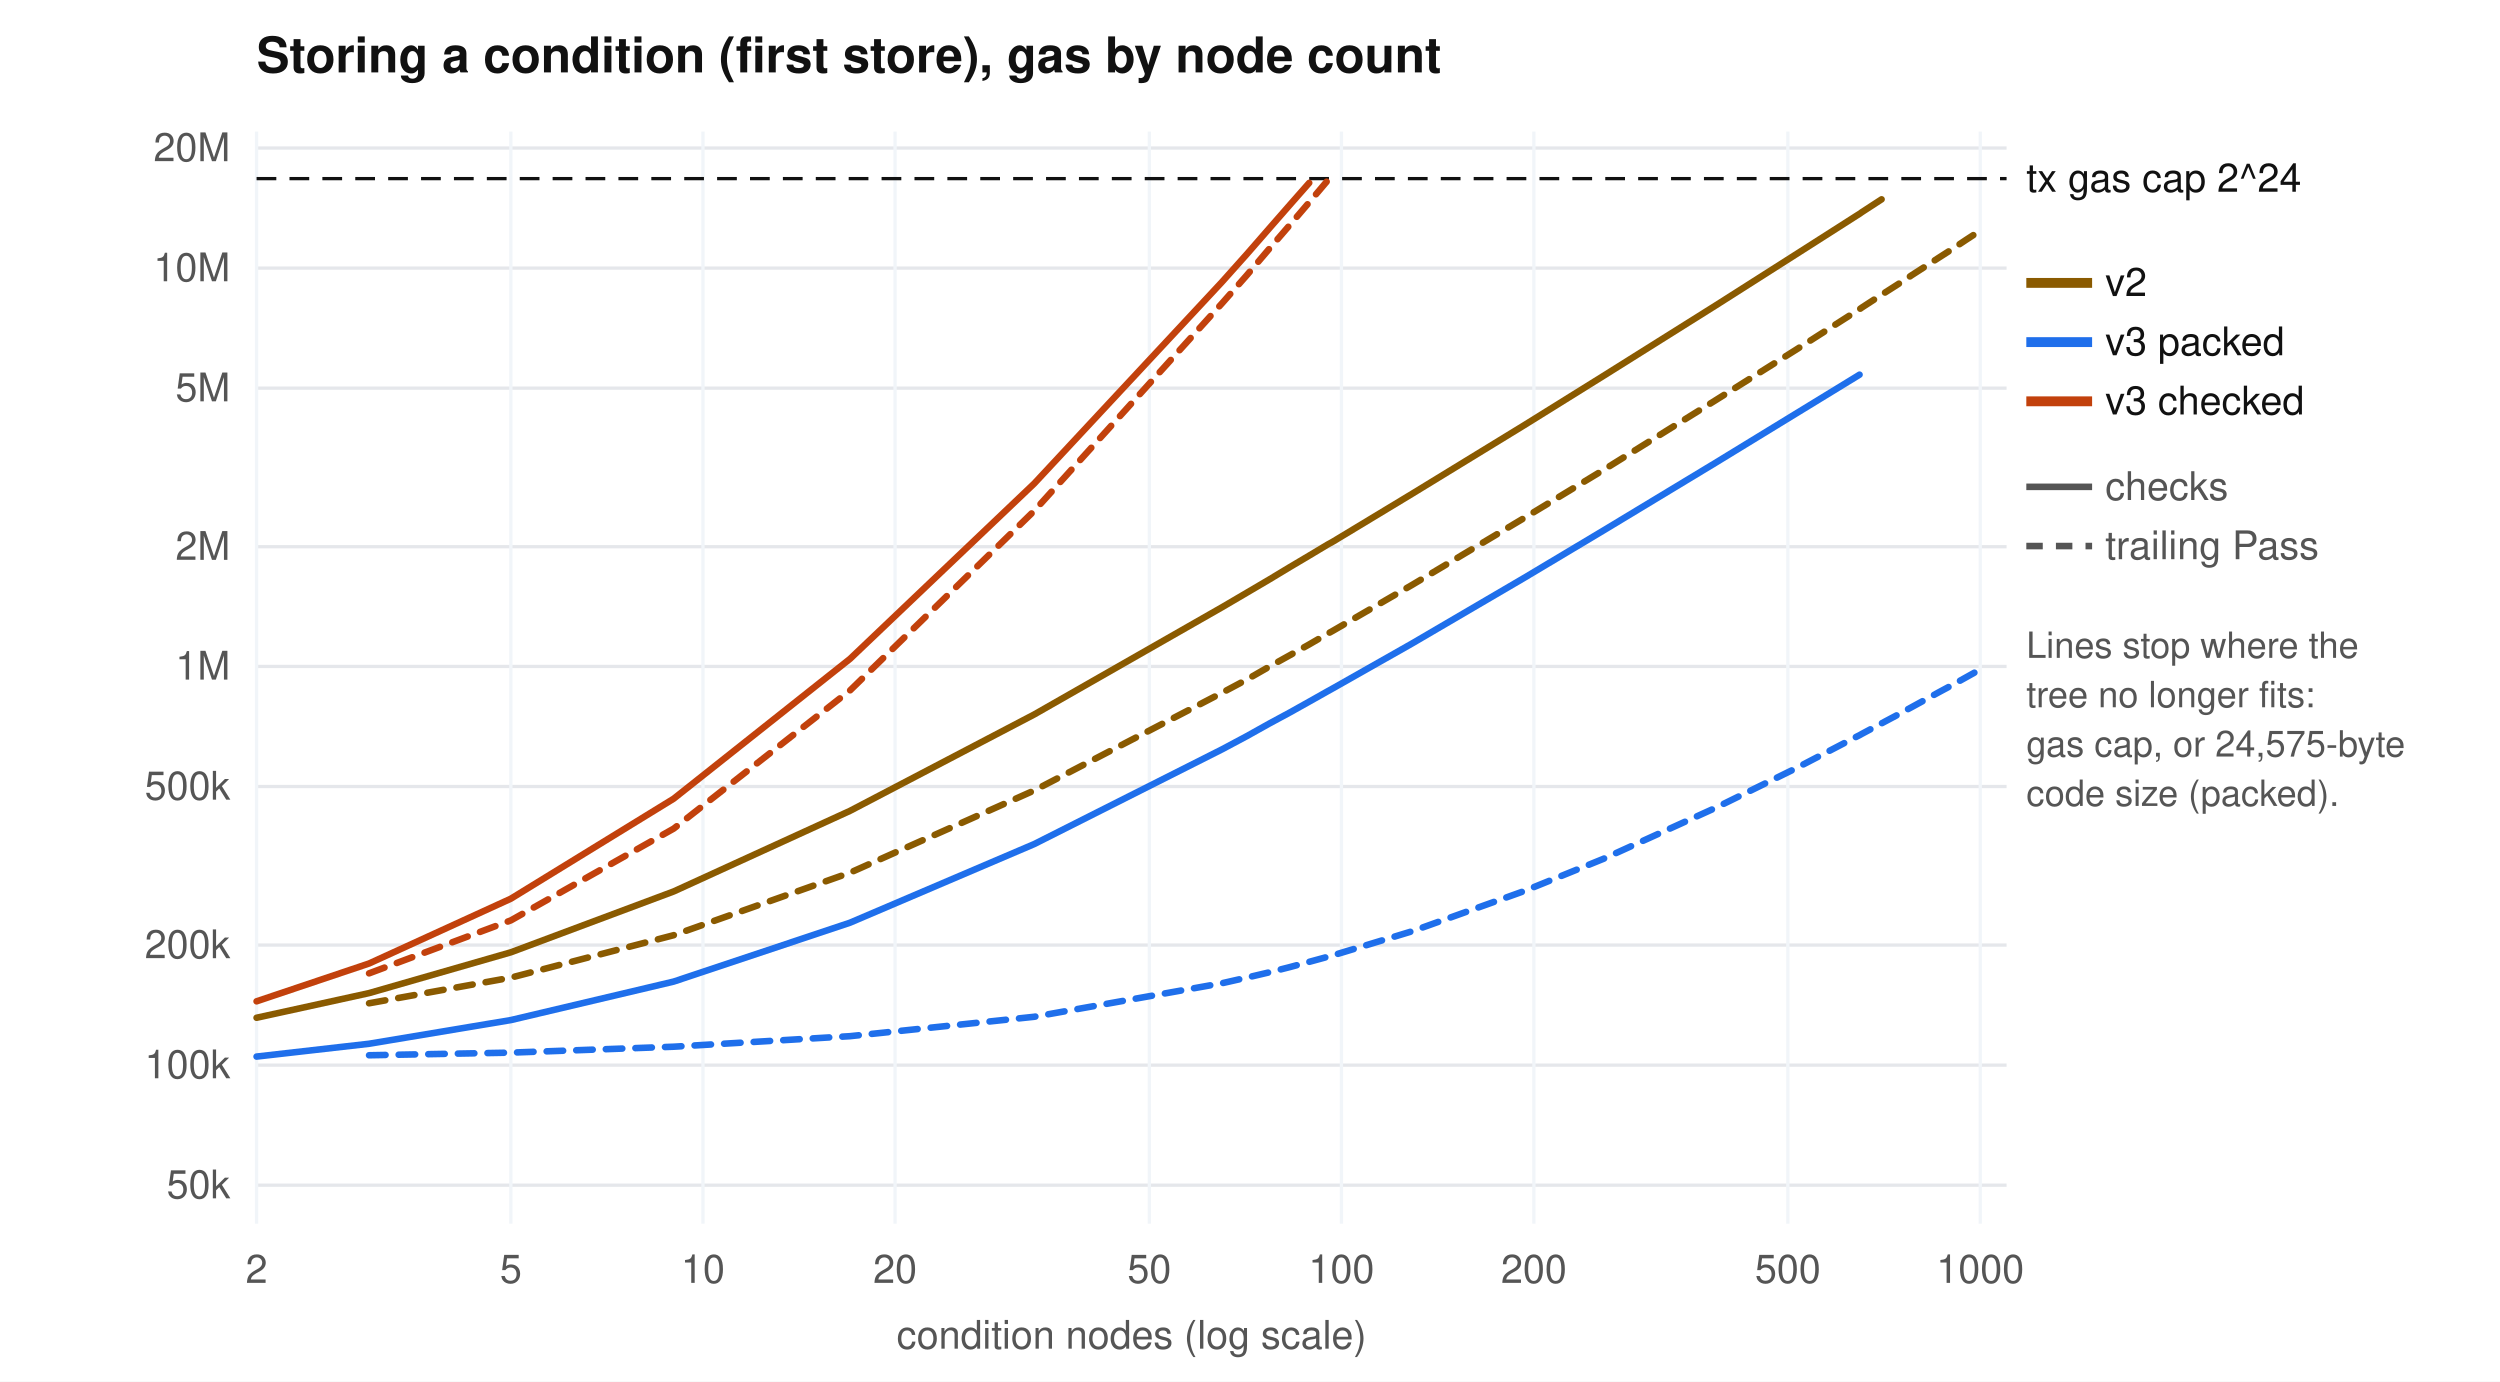
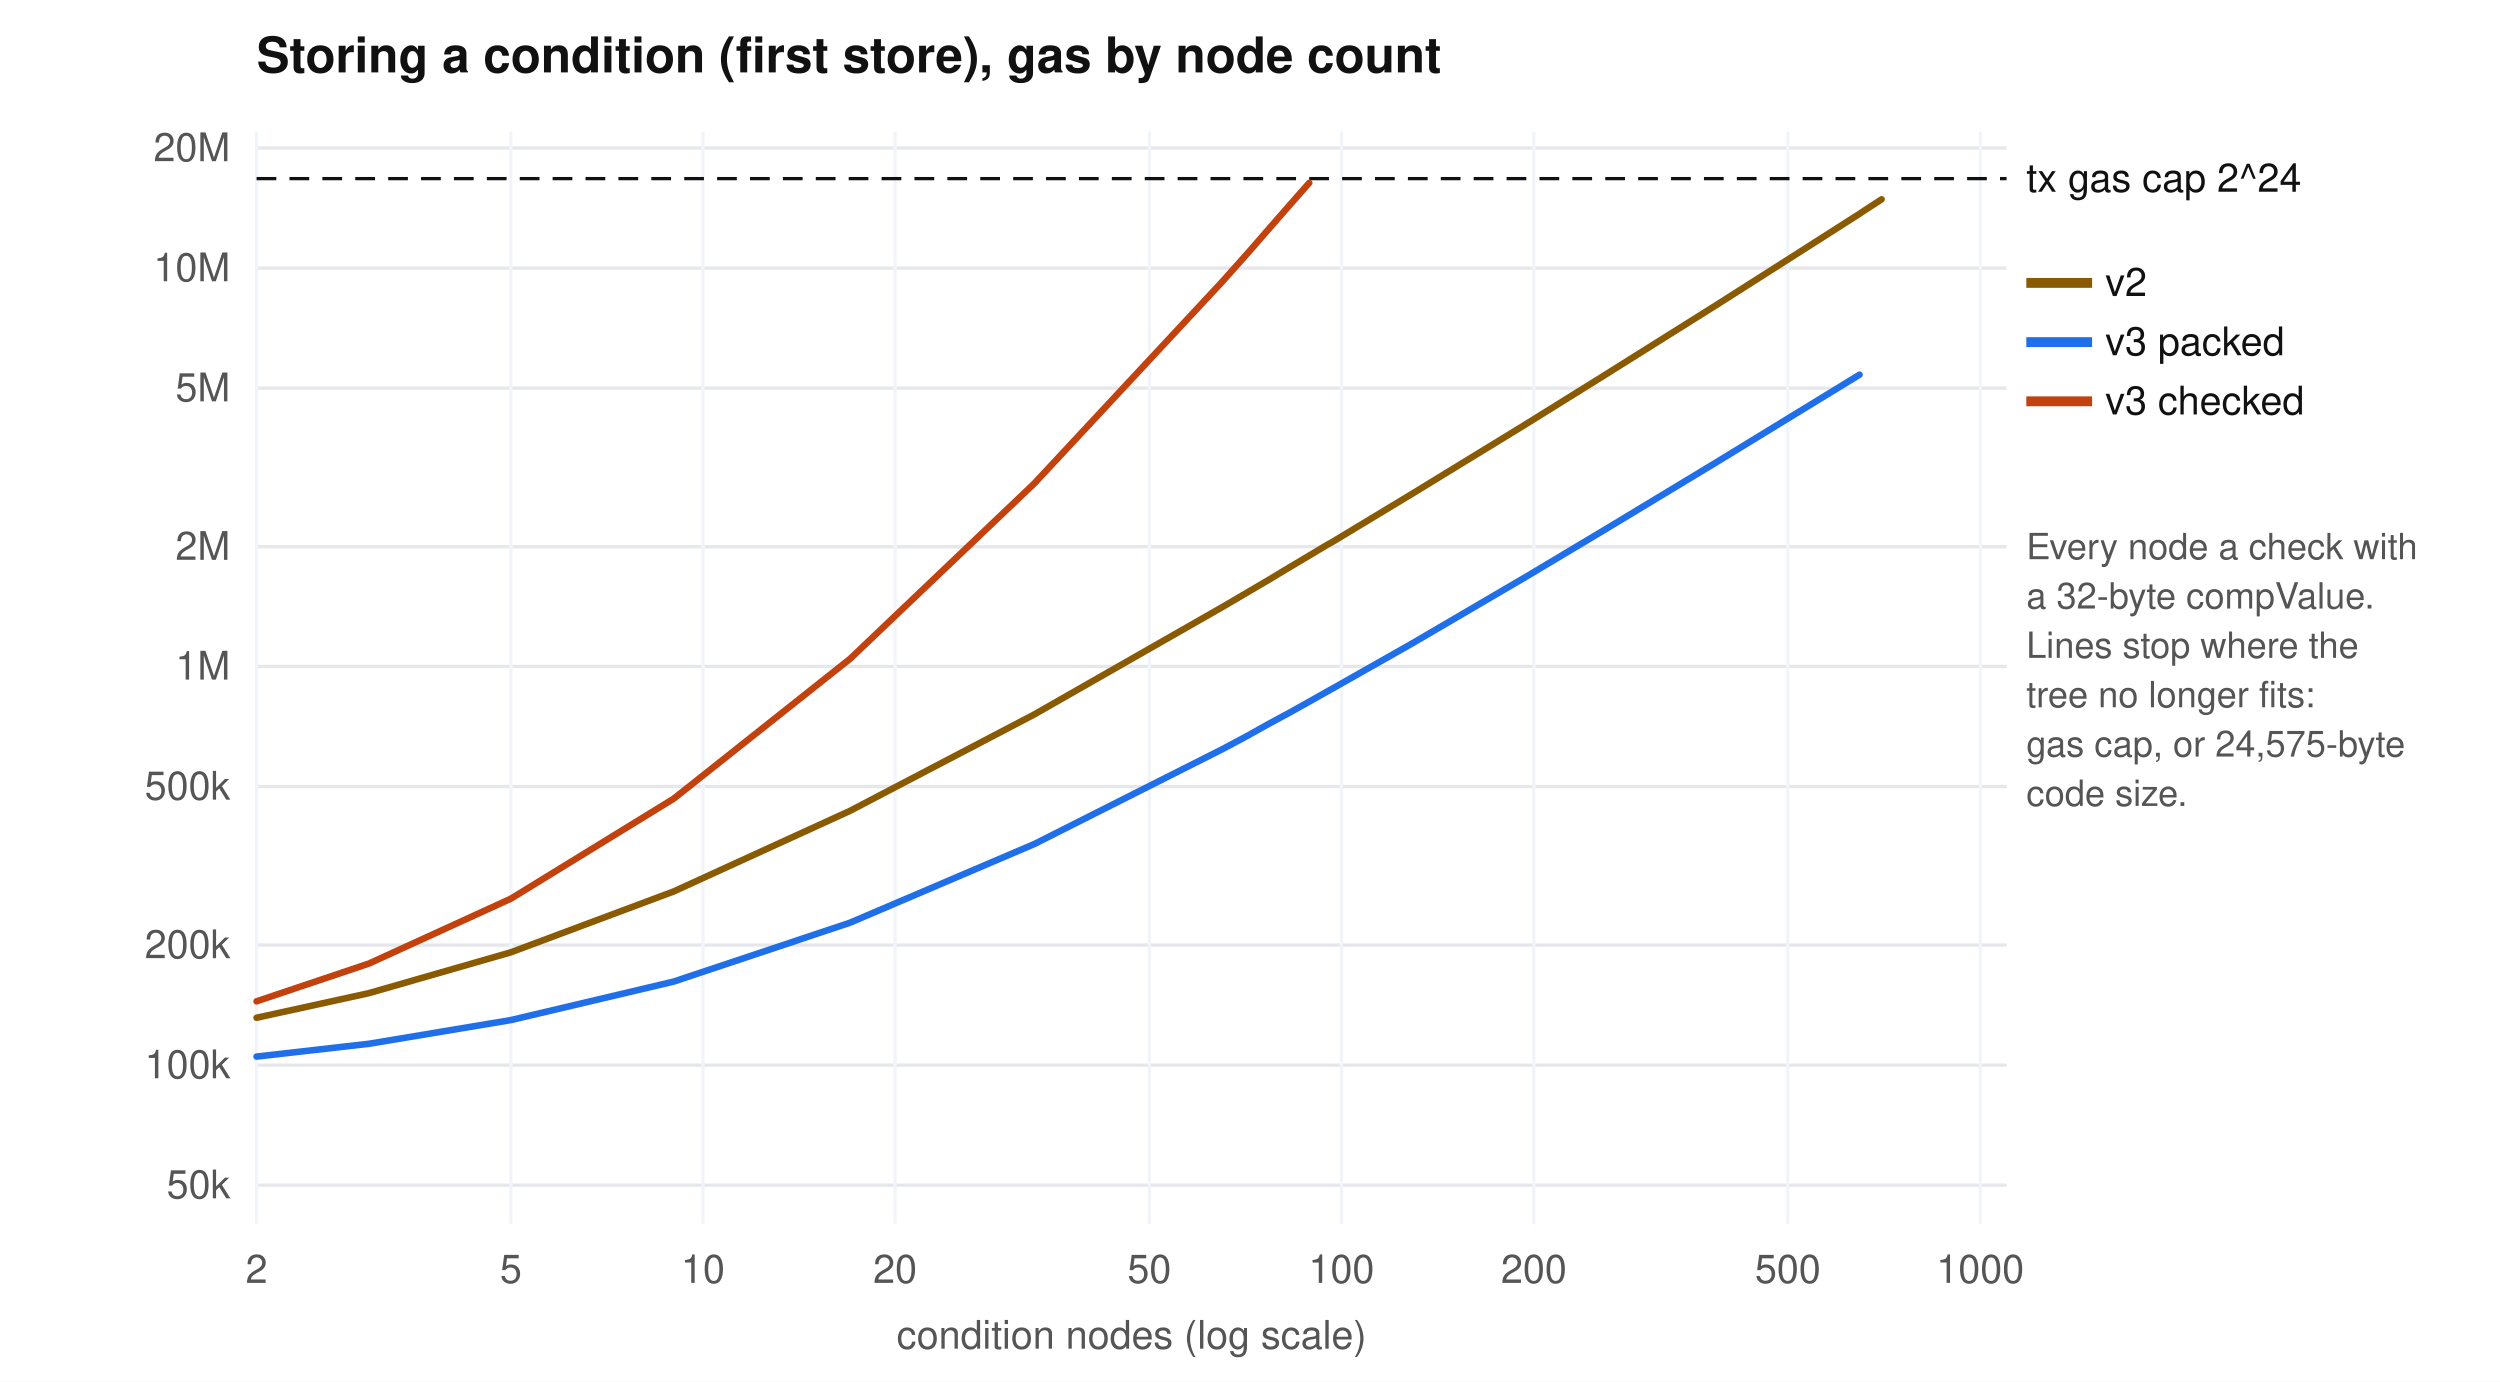
<svg xmlns="http://www.w3.org/2000/svg" viewBox="0 0 760 420" width="760" height="420" font-family="Helvetica, Arial, sans-serif" font-size="12">
  <rect width="760" height="420" fill="#ffffff" />
  <text x="78" y="22" font-size="15" font-weight="600" fill="#111">Storing a condition (first store), gas by node count</text>
  <line x1="78" x2="610" y1="360.3" y2="360.3" stroke="#e5e7eb" />
  <text x="70" y="364.3" text-anchor="end" fill="#555">50k</text>
  <line x1="78" x2="610" y1="323.8" y2="323.8" stroke="#e5e7eb" />
  <text x="70" y="327.8" text-anchor="end" fill="#555">100k</text>
  <line x1="78" x2="610" y1="287.3" y2="287.3" stroke="#e5e7eb" />
  <text x="70" y="291.3" text-anchor="end" fill="#555">200k</text>
  <line x1="78" x2="610" y1="239.1" y2="239.1" stroke="#e5e7eb" />
  <text x="70" y="243.1" text-anchor="end" fill="#555">500k</text>
  <line x1="78" x2="610" y1="202.6" y2="202.6" stroke="#e5e7eb" />
  <text x="70" y="206.6" text-anchor="end" fill="#555">1M</text>
  <line x1="78" x2="610" y1="166.2" y2="166.2" stroke="#e5e7eb" />
  <text x="70" y="170.2" text-anchor="end" fill="#555">2M</text>
  <line x1="78" x2="610" y1="118.0" y2="118.0" stroke="#e5e7eb" />
  <text x="70" y="122.0" text-anchor="end" fill="#555">5M</text>
  <line x1="78" x2="610" y1="81.5" y2="81.5" stroke="#e5e7eb" />
  <text x="70" y="85.5" text-anchor="end" fill="#555">10M</text>
  <line x1="78" x2="610" y1="45.0" y2="45.0" stroke="#e5e7eb" />
  <text x="70" y="49.0" text-anchor="end" fill="#555">20M</text>
  <line x1="78.0" x2="78.0" y1="40" y2="372" stroke="#f1f5f9" />
  <text x="78.0" y="390" text-anchor="middle" fill="#555">2</text>
  <line x1="155.3" x2="155.3" y1="40" y2="372" stroke="#f1f5f9" />
  <text x="155.3" y="390" text-anchor="middle" fill="#555">5</text>
  <line x1="213.7" x2="213.7" y1="40" y2="372" stroke="#f1f5f9" />
  <text x="213.7" y="390" text-anchor="middle" fill="#555">10</text>
  <line x1="272.1" x2="272.1" y1="40" y2="372" stroke="#f1f5f9" />
  <text x="272.1" y="390" text-anchor="middle" fill="#555">20</text>
  <line x1="349.4" x2="349.4" y1="40" y2="372" stroke="#f1f5f9" />
  <text x="349.4" y="390" text-anchor="middle" fill="#555">50</text>
  <line x1="407.8" x2="407.8" y1="40" y2="372" stroke="#f1f5f9" />
  <text x="407.8" y="390" text-anchor="middle" fill="#555">100</text>
  <line x1="466.3" x2="466.3" y1="40" y2="372" stroke="#f1f5f9" />
  <text x="466.3" y="390" text-anchor="middle" fill="#555">200</text>
  <line x1="543.5" x2="543.5" y1="40" y2="372" stroke="#f1f5f9" />
  <text x="543.5" y="390" text-anchor="middle" fill="#555">500</text>
  <line x1="602.0" x2="602.0" y1="40" y2="372" stroke="#f1f5f9" />
  <text x="602.0" y="390" text-anchor="middle" fill="#555">1000</text>
  <text x="344" y="410" text-anchor="middle" fill="#555">condition nodes (log scale)</text>
  <line x1="78" x2="610" y1="54.3" y2="54.3" stroke="#111" stroke-dasharray="6 4" />
  <text x="616" y="58.3" fill="#111">tx gas cap 2^24</text>
  <path d="M78.0,309.4 L112.2,301.9 L155.3,289.5 L204.8,271.0 L258.4,246.5 L314.4,217.2 L371.5,184.6 L379.0,180.2 L385.8,176.2 L392.1,172.4 L398.0,168.9 L403.5,165.6 L405.3,164.6 L429.3,150.1 L463.3,129.3 L487.4,114.3 L521.5,92.9 L545.7,77.5 L564.5,65.5 L565.3,65.0 L566.0,64.5 L572.0,60.6" fill="none" stroke="#8a5a00" stroke-width="2" stroke-linejoin="round" stroke-linecap="round" />
-   <path d="M112.2,305.0 L155.3,297.2 L204.8,284.3 L258.4,265.3 L314.4,240.3 L371.5,210.6 L379.0,206.6 L385.8,202.7 L392.1,199.2 L398.0,195.9 L403.5,192.7 L405.3,191.7 L429.3,177.8 L463.3,157.5 L487.4,142.9 L521.5,121.7 L545.7,106.5 L564.5,94.5 L565.3,94.0 L566.0,93.5 L572.0,89.6 L576.7,86.6 L579.8,84.6 L581.1,83.7 L585.3,81.0 L589.3,78.4 L593.2,75.9 L597.7,72.9 L602.0,70.1" fill="none" stroke="#8a5a00" stroke-width="2" stroke-dasharray="5 4" stroke-linejoin="round" stroke-linecap="round" />
  <line x1="616" x2="636" y1="86" y2="86" stroke="#8a5a00" stroke-width="3" />
  <text x="640" y="90" fill="#111">v2</text>
  <path d="M78.0,321.2 L112.2,317.3 L155.3,310.1 L204.8,298.4 L258.4,280.5 L314.4,256.6 L371.5,227.8 L379.0,223.8 L385.8,220.0 L392.1,216.6 L398.0,213.3 L403.5,210.2 L405.3,209.2 L429.3,195.6 L463.3,175.7 L487.4,161.3 L521.5,140.7 L545.7,125.9 L564.5,114.4 L565.3,113.9" fill="none" stroke="#1f6feb" stroke-width="2" stroke-linejoin="round" stroke-linecap="round" />
-   <path d="M112.2,320.8 L155.3,320.0 L204.8,318.2 L258.4,315.0 L314.4,309.1 L371.5,298.9 L379.0,297.2 L385.8,295.6 L392.1,294.0 L398.0,292.4 L403.5,290.9 L405.3,290.4 L429.3,283.1 L463.3,270.9 L487.4,261.1 L521.5,245.6 L545.7,233.7 L564.5,223.9 L565.3,223.5 L566.0,223.1 L572.0,219.9 L576.7,217.4 L579.8,215.7 L581.1,215.0 L585.3,212.7 L589.3,210.5 L593.2,208.4 L597.7,205.9 L602.0,203.5" fill="none" stroke="#1f6feb" stroke-width="2" stroke-dasharray="5 4" stroke-linejoin="round" stroke-linecap="round" />
  <line x1="616" x2="636" y1="104" y2="104" stroke="#1f6feb" stroke-width="3" />
  <text x="640" y="108" fill="#111">v3 packed</text>
  <path d="M78.0,304.4 L112.2,292.9 L155.3,273.2 L204.8,242.8 L258.4,200.3 L314.4,147.0 L371.5,85.7 L379.0,77.3 L385.8,69.5 L392.1,62.3 L398.0,55.6" fill="none" stroke="#c2410c" stroke-width="2" stroke-linejoin="round" stroke-linecap="round" />
-   <path d="M112.2,295.9 L155.3,279.8 L204.8,251.9 L258.4,209.9 L314.4,155.3 L371.5,92.2 L379.0,83.7 L385.8,75.7 L392.1,68.4 L398.0,61.5 L403.5,55.0" fill="none" stroke="#c2410c" stroke-width="2" stroke-dasharray="5 4" stroke-linejoin="round" stroke-linecap="round" />
  <line x1="616" x2="636" y1="122" y2="122" stroke="#c2410c" stroke-width="3" />
  <text x="640" y="126" fill="#111">v3 checked</text>
-   <line x1="616" x2="636" y1="148" y2="148" stroke="#555" stroke-width="2" />
-   <text x="640" y="152" fill="#555">checks</text>
-   <line x1="616" x2="636" y1="166" y2="166" stroke="#555" stroke-width="2" stroke-dasharray="5 4" />
-   <text x="640" y="170" fill="#555">trailing Pass</text>
+   <text x="616" y="170" fill="#555" font-size="11">Every node a check with</text>
+   <text x="616" y="185" fill="#555" font-size="11">a 32-byte compValue.</text>
  <text x="616" y="200" fill="#555" font-size="11">Lines stop where the</text>
  <text x="616" y="215" fill="#555" font-size="11">tree no longer fits:</text>
  <text x="616" y="230" fill="#555" font-size="11">gas cap, or 24,575-byte</text>
-   <text x="616" y="245" fill="#555" font-size="11">code size (packed).</text>
+   <text x="616" y="245" fill="#555" font-size="11">code size.</text>
</svg>
